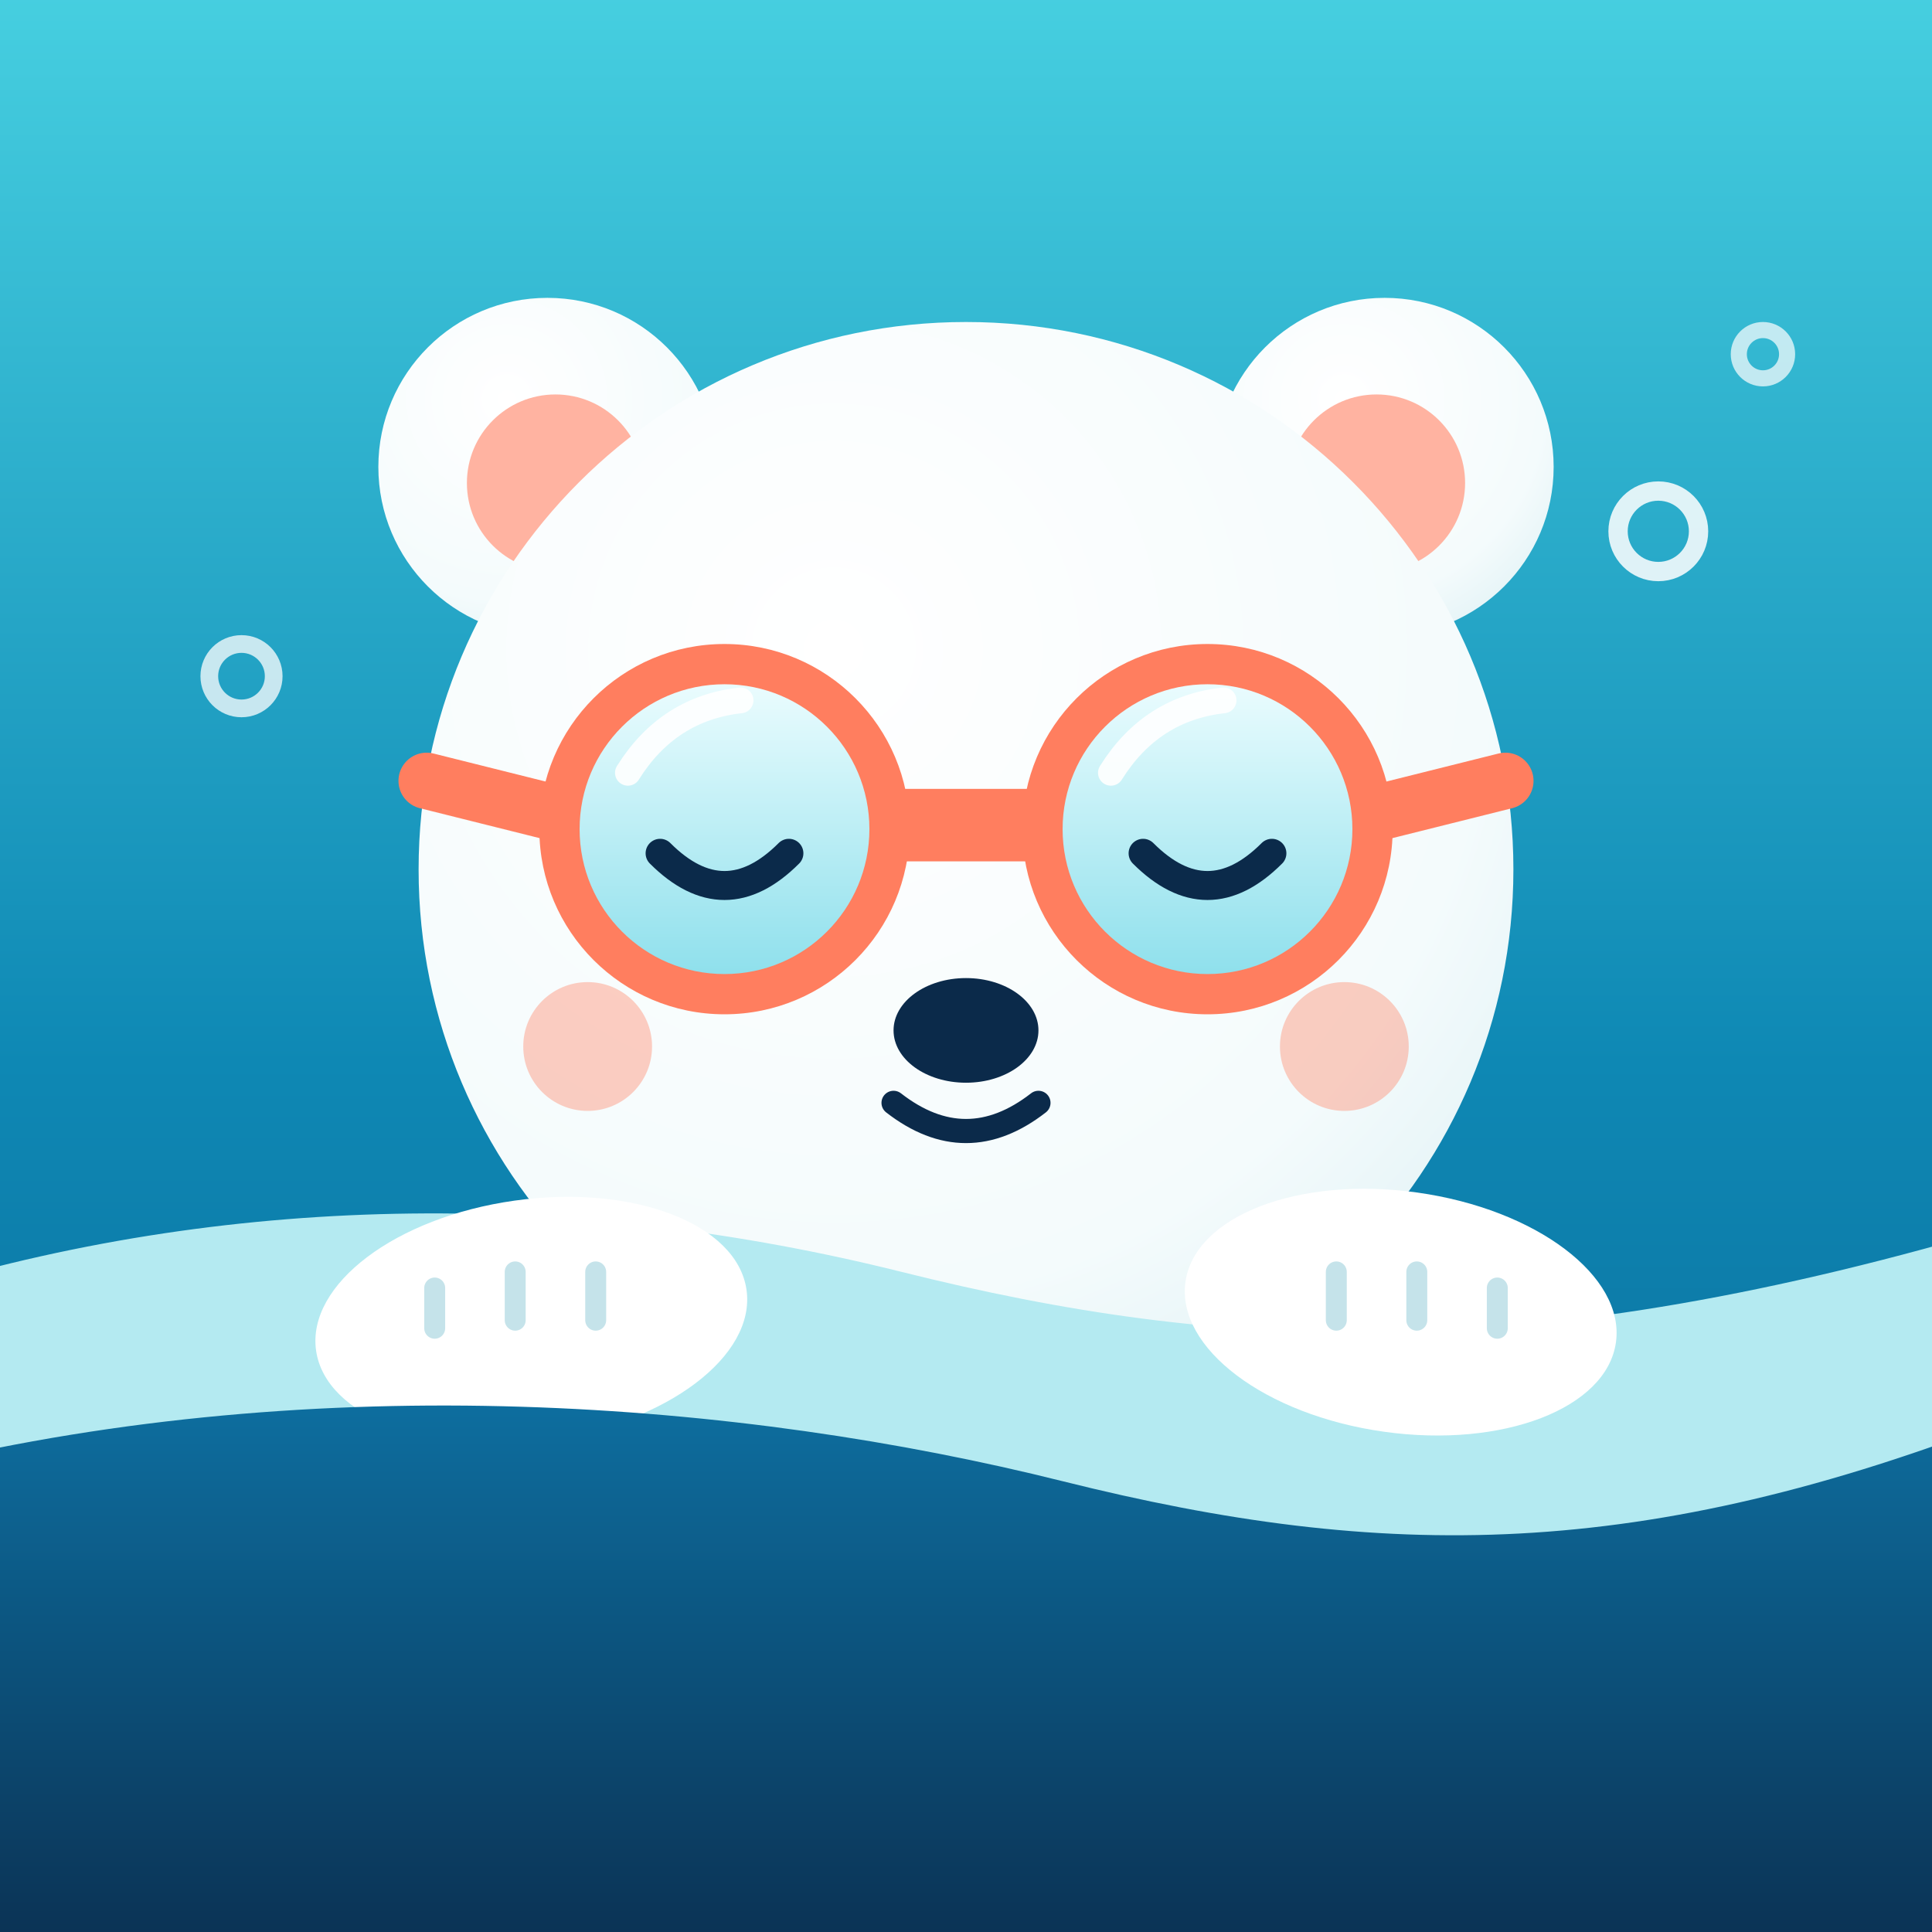
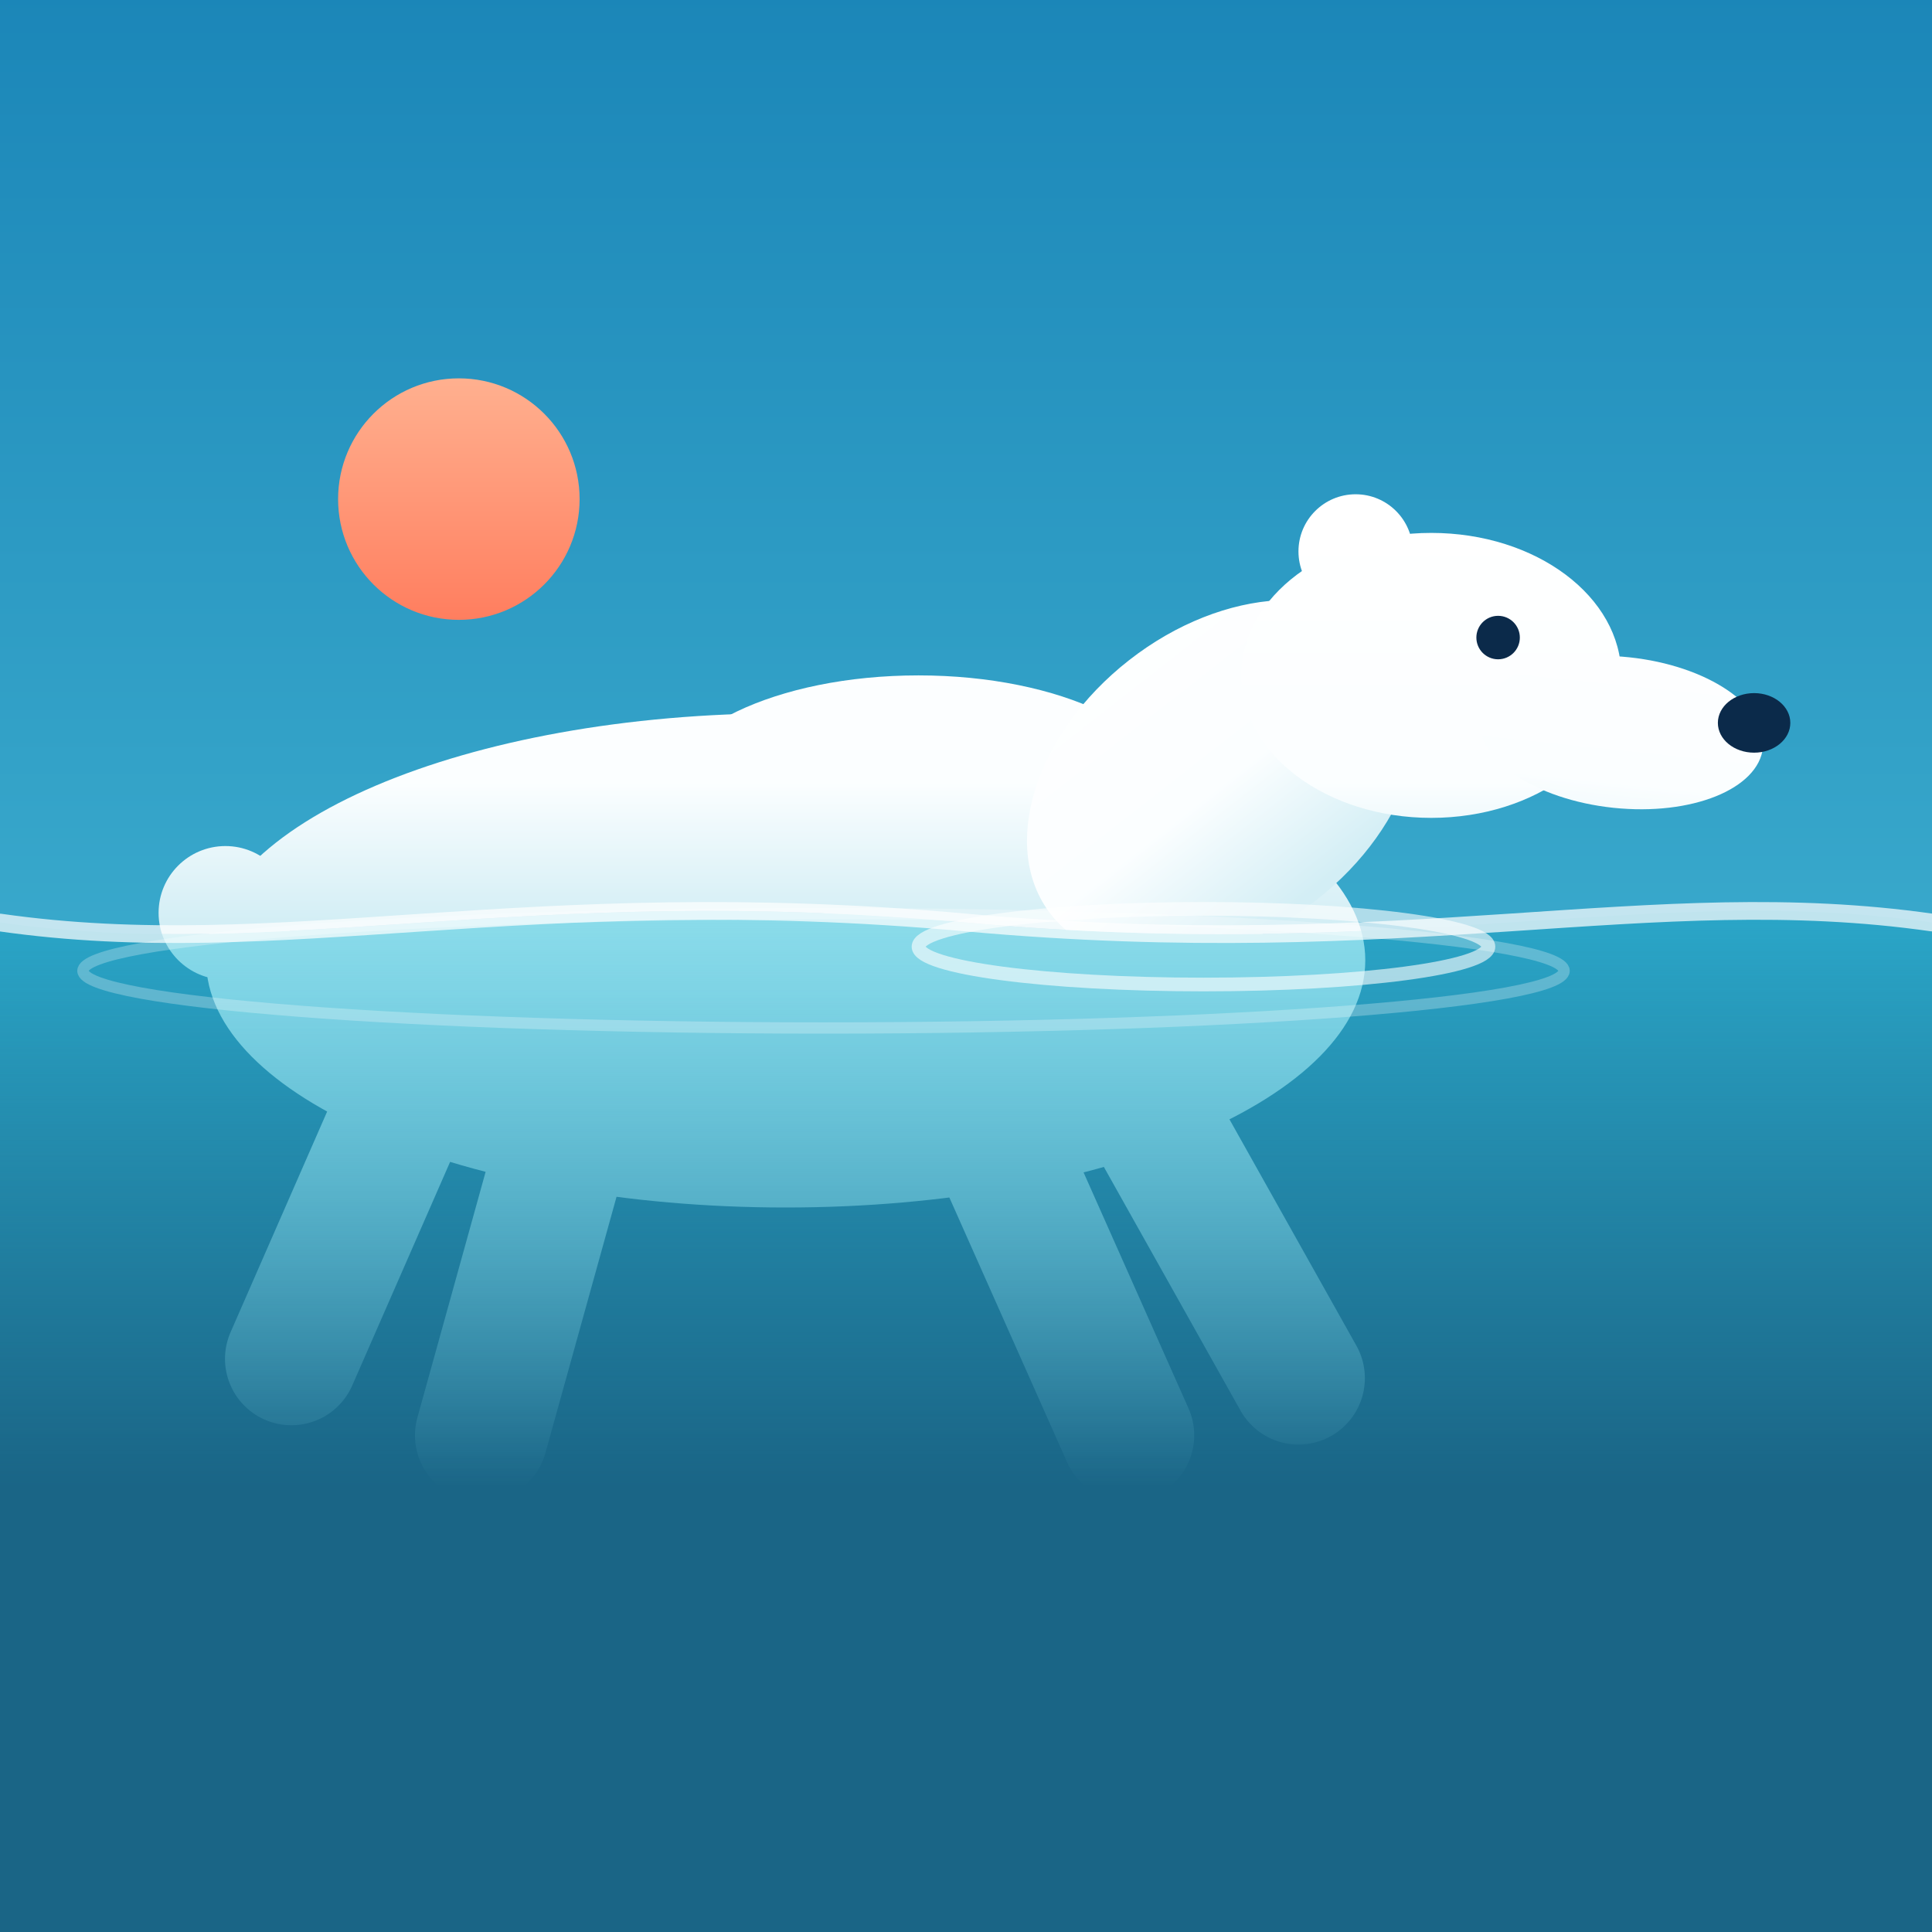
<svg xmlns="http://www.w3.org/2000/svg" width="1024" height="1024" viewBox="0 0 240 240">
  <defs>
-     <linearGradient id="bg" x1="0" y1="0" x2="0" y2="1">
-       <stop offset="0" stop-color="#46CFE0" />
-       <stop offset="0.55" stop-color="#0E88B4" />
-       <stop offset="1" stop-color="#0B5F8F" />
+     <linearGradient id="sky" x1="0" y1="0" x2="0" y2="1">
+       <stop offset="0" stop-color="#1B86B8" />
+       <stop offset="1" stop-color="#58CDE0" />
    </linearGradient>
-     <linearGradient id="water" x1="0" y1="0" x2="0" y2="1">
-       <stop offset="0" stop-color="#0D6E9F" />
+     <linearGradient id="sea" gradientUnits="userSpaceOnUse" x1="0" y1="114.6" x2="0" y2="240">
+       <stop offset="0" stop-color="#2AA5C7" />
      <stop offset="1" stop-color="#0B2A4A" />
    </linearGradient>
-     <radialGradient id="fur" cx="0.38" cy="0.3" r="0.85">
+     <linearGradient id="fade" gradientUnits="userSpaceOnUse" x1="0" y1="114.6" x2="0" y2="184.6">
+       <stop offset="0" stop-color="#2AA5C7" stop-opacity="0" />
+       <stop offset="1" stop-color="#1A6586" stop-opacity="1" />
+     </linearGradient>
+     <linearGradient id="fur" gradientUnits="userSpaceOnUse" x1="0" y1="65" x2="0" y2="114.6">
      <stop offset="0" stop-color="#FFFFFF" />
-       <stop offset="0.7" stop-color="#F4FBFC" />
-       <stop offset="1" stop-color="#DDF0F4" />
-     </radialGradient>
-     <linearGradient id="lens" x1="0" y1="0" x2="0" y2="1">
-       <stop offset="0" stop-color="#EAFCFE" />
-       <stop offset="1" stop-color="#8FE0EC" />
+       <stop offset="0.65" stop-color="#FBFEFF" />
+       <stop offset="1" stop-color="#D3EEF5" />
    </linearGradient>
+     <linearGradient id="sun" x1="0" y1="0" x2="0" y2="1">
+       <stop offset="0" stop-color="#FFB08F" />
+       <stop offset="1" stop-color="#FF7E5F" />
+     </linearGradient>
+     <clipPath id="above">
+       <path d="M0 0 H240 V114.6 C 205 109.6 175 119.6 120 114.6 C 65 109.6 35 119.6 0 114.6 Z" />
+     </clipPath>
+     <clipPath id="below">
+       <path d="M0 114.6 C 35 119.6 65 109.6 120 114.6 C 175 119.6 205 109.6 240 114.6 V240 H0 Z" />
+     </clipPath>
  </defs>
-   <rect width="240" height="240" fill="url(#bg)" />
-   <circle cx="206" cy="66" r="5" fill="none" stroke="#FFFFFF" stroke-width="2.4" opacity="0.85" />
-   <circle cx="219" cy="44" r="3" fill="none" stroke="#FFFFFF" stroke-width="2" opacity="0.7" />
-   <circle cx="30" cy="84" r="4" fill="none" stroke="#FFFFFF" stroke-width="2.2" opacity="0.75" />
-   <ellipse cx="62" cy="212" rx="17" ry="3.6" fill="#FFFFFF" opacity="0.28" />
-   <ellipse cx="182" cy="216" rx="13" ry="3" fill="#FFFFFF" opacity="0.22" />
-   <circle cx="68" cy="58" r="21" fill="url(#fur)" />
-   <circle cx="172" cy="58" r="21" fill="url(#fur)" />
-   <circle cx="69" cy="60" r="11" fill="#FFB3A1" />
-   <circle cx="171" cy="60" r="11" fill="#FFB3A1" />
-   <circle cx="120" cy="108" r="68" fill="url(#fur)" />
-   <path d="M73 102 L53 97" stroke="#FF7E5F" stroke-width="7" stroke-linecap="round" />
-   <path d="M167 102 L187 97" stroke="#FF7E5F" stroke-width="7" stroke-linecap="round" />
-   <rect x="104" y="98" width="32" height="9" rx="4.5" fill="#FF7E5F" />
-   <circle cx="90" cy="103" r="23" fill="#FF7E5F" />
-   <circle cx="150" cy="103" r="23" fill="#FF7E5F" />
-   <circle cx="90" cy="103" r="18" fill="url(#lens)" />
-   <circle cx="150" cy="103" r="18" fill="url(#lens)" />
-   <path d="M78 96 q5 -8 14 -9" stroke="#FFFFFF" stroke-width="3.2" stroke-linecap="round" fill="none" opacity="0.9" />
-   <path d="M138 96 q5 -8 14 -9" stroke="#FFFFFF" stroke-width="3.2" stroke-linecap="round" fill="none" opacity="0.9" />
-   <path d="M82 106 q8 8 16 0" stroke="#0B2A4A" stroke-width="3.6" stroke-linecap="round" fill="none" />
-   <path d="M142 106 q8 8 16 0" stroke="#0B2A4A" stroke-width="3.6" stroke-linecap="round" fill="none" />
-   <ellipse cx="120" cy="128" rx="9" ry="6.5" fill="#0B2A4A" />
-   <path d="M111 137 q9 7 18 0" stroke="#0B2A4A" stroke-width="3" stroke-linecap="round" fill="none" />
-   <circle cx="73" cy="130" r="8" fill="#FF7E5F" opacity="0.38" />
-   <circle cx="167" cy="130" r="8" fill="#FF7E5F" opacity="0.38" />
-   <path d="M-10 160 C 30 148 72 148 112 158 S 190 170 250 152 L250 250 L-10 250 Z" fill="#B4EAF1" />
-   <ellipse cx="66" cy="164" rx="27" ry="15" fill="#FFFFFF" transform="rotate(-8 66 164)" />
-   <ellipse cx="174" cy="163" rx="27" ry="15" fill="#FFFFFF" transform="rotate(8 174 163)" />
-   <path d="M54 160 v5 M64 158 v6 M74 158 v6" stroke="#C5E3EA" stroke-width="2.6" stroke-linecap="round" fill="none" />
-   <path d="M166 158 v6 M176 158 v6 M186 160 v5" stroke="#C5E3EA" stroke-width="2.6" stroke-linecap="round" fill="none" />
-   <path d="M-10 182 C 40 170 92 174 132 184 S 204 194 250 176 L250 250 L-10 250 Z" fill="url(#water)" />
+   <rect width="240" height="240" fill="url(#sky)" />
+   <circle cx="57" cy="62" r="15" fill="url(#sun)" />
+   <path d="M0 114.6 C 35 119.6 65 109.6 120 114.6 C 175 119.6 205 109.6 240 114.6 V240 H0 Z" fill="url(#sea)" />
+   <g clip-path="url(#below)">
+     <g>
+       <path d="M140.1 133.4 L161.3 171.2" stroke="#8ADBEA" stroke-width="16.5" stroke-linecap="round" fill="none" />
+       <path d="M121.2 135.8 L140.1 178.3" stroke="#8ADBEA" stroke-width="16.5" stroke-linecap="round" fill="none" />
+       <path d="M71.6 135.8 L59.8 178.3" stroke="#8ADBEA" stroke-width="16.5" stroke-linecap="round" fill="none" />
+       <path d="M52.7 131.1 L36.2 168.8" stroke="#8ADBEA" stroke-width="16.5" stroke-linecap="round" fill="none" />
+       <ellipse cx="97.6" cy="119.3" rx="72" ry="30.7" fill="#8ADBEA" />
+       <ellipse cx="114.1" cy="99.2" rx="31.9" ry="15.3" fill="#8ADBEA" />
+       <ellipse cx="151.9" cy="96.9" rx="27.1" ry="18.9" fill="#8ADBEA" transform="rotate(-38 151.9 96.9)" />
+       <ellipse cx="177.8" cy="83.9" rx="23.6" ry="17.7" fill="#8ADBEA" />
+       <ellipse cx="201.4" cy="91" rx="17.7" ry="9.4" fill="#8ADBEA" transform="rotate(6 201.4 91)" />
+       <circle cx="168.4" cy="68.5" r="7.1" fill="#8ADBEA" />
+       <circle cx="28" cy="113.4" r="8.3" fill="#8ADBEA" />
+     </g>
+     <rect x="0" y="114.6" width="240" height="125.4" fill="url(#fade)" />
+   </g>
+   <g clip-path="url(#above)">
+     <path d="M140.1 133.4 L161.3 171.2" stroke="url(#fur)" stroke-width="16.5" stroke-linecap="round" fill="none" />
+     <path d="M121.2 135.8 L140.1 178.3" stroke="url(#fur)" stroke-width="16.5" stroke-linecap="round" fill="none" />
+     <path d="M71.6 135.8 L59.8 178.3" stroke="url(#fur)" stroke-width="16.5" stroke-linecap="round" fill="none" />
+     <path d="M52.7 131.1 L36.2 168.8" stroke="url(#fur)" stroke-width="16.5" stroke-linecap="round" fill="none" />
+     <ellipse cx="97.6" cy="119.3" rx="72" ry="30.7" fill="url(#fur)" />
+     <ellipse cx="114.1" cy="99.2" rx="31.9" ry="15.3" fill="url(#fur)" />
+     <ellipse cx="151.9" cy="96.9" rx="27.1" ry="18.9" fill="url(#fur)" transform="rotate(-38 151.9 96.9)" />
+     <ellipse cx="177.8" cy="83.9" rx="23.6" ry="17.7" fill="url(#fur)" />
+     <ellipse cx="201.4" cy="91" rx="17.7" ry="9.4" fill="url(#fur)" transform="rotate(6 201.4 91)" />
+     <circle cx="168.4" cy="68.5" r="7.1" fill="url(#fur)" />
+     <circle cx="28" cy="113.4" r="8.3" fill="url(#fur)" />
+     <circle cx="186.1" cy="79.2" r="2.7" fill="#0B2A4A" />
+     <ellipse cx="217.9" cy="89.8" rx="4.5" ry="3.7" fill="#0B2A4A" />
+   </g>
+   <path d="M0 114.6 C 35 119.6 65 109.6 120 114.6 C 175 119.6 205 109.6 240 114.6" stroke="#FFFFFF" stroke-width="2.2" stroke-linecap="round" fill="none" opacity="0.7" />
+   <ellipse cx="149.5" cy="117.6" rx="35.4" ry="4.7" fill="none" stroke="#FFFFFF" stroke-width="1.7" opacity="0.6" />
+   <ellipse cx="102.3" cy="120.6" rx="92" ry="7.1" fill="none" stroke="#FFFFFF" stroke-width="1.4" opacity="0.26" />
</svg>
